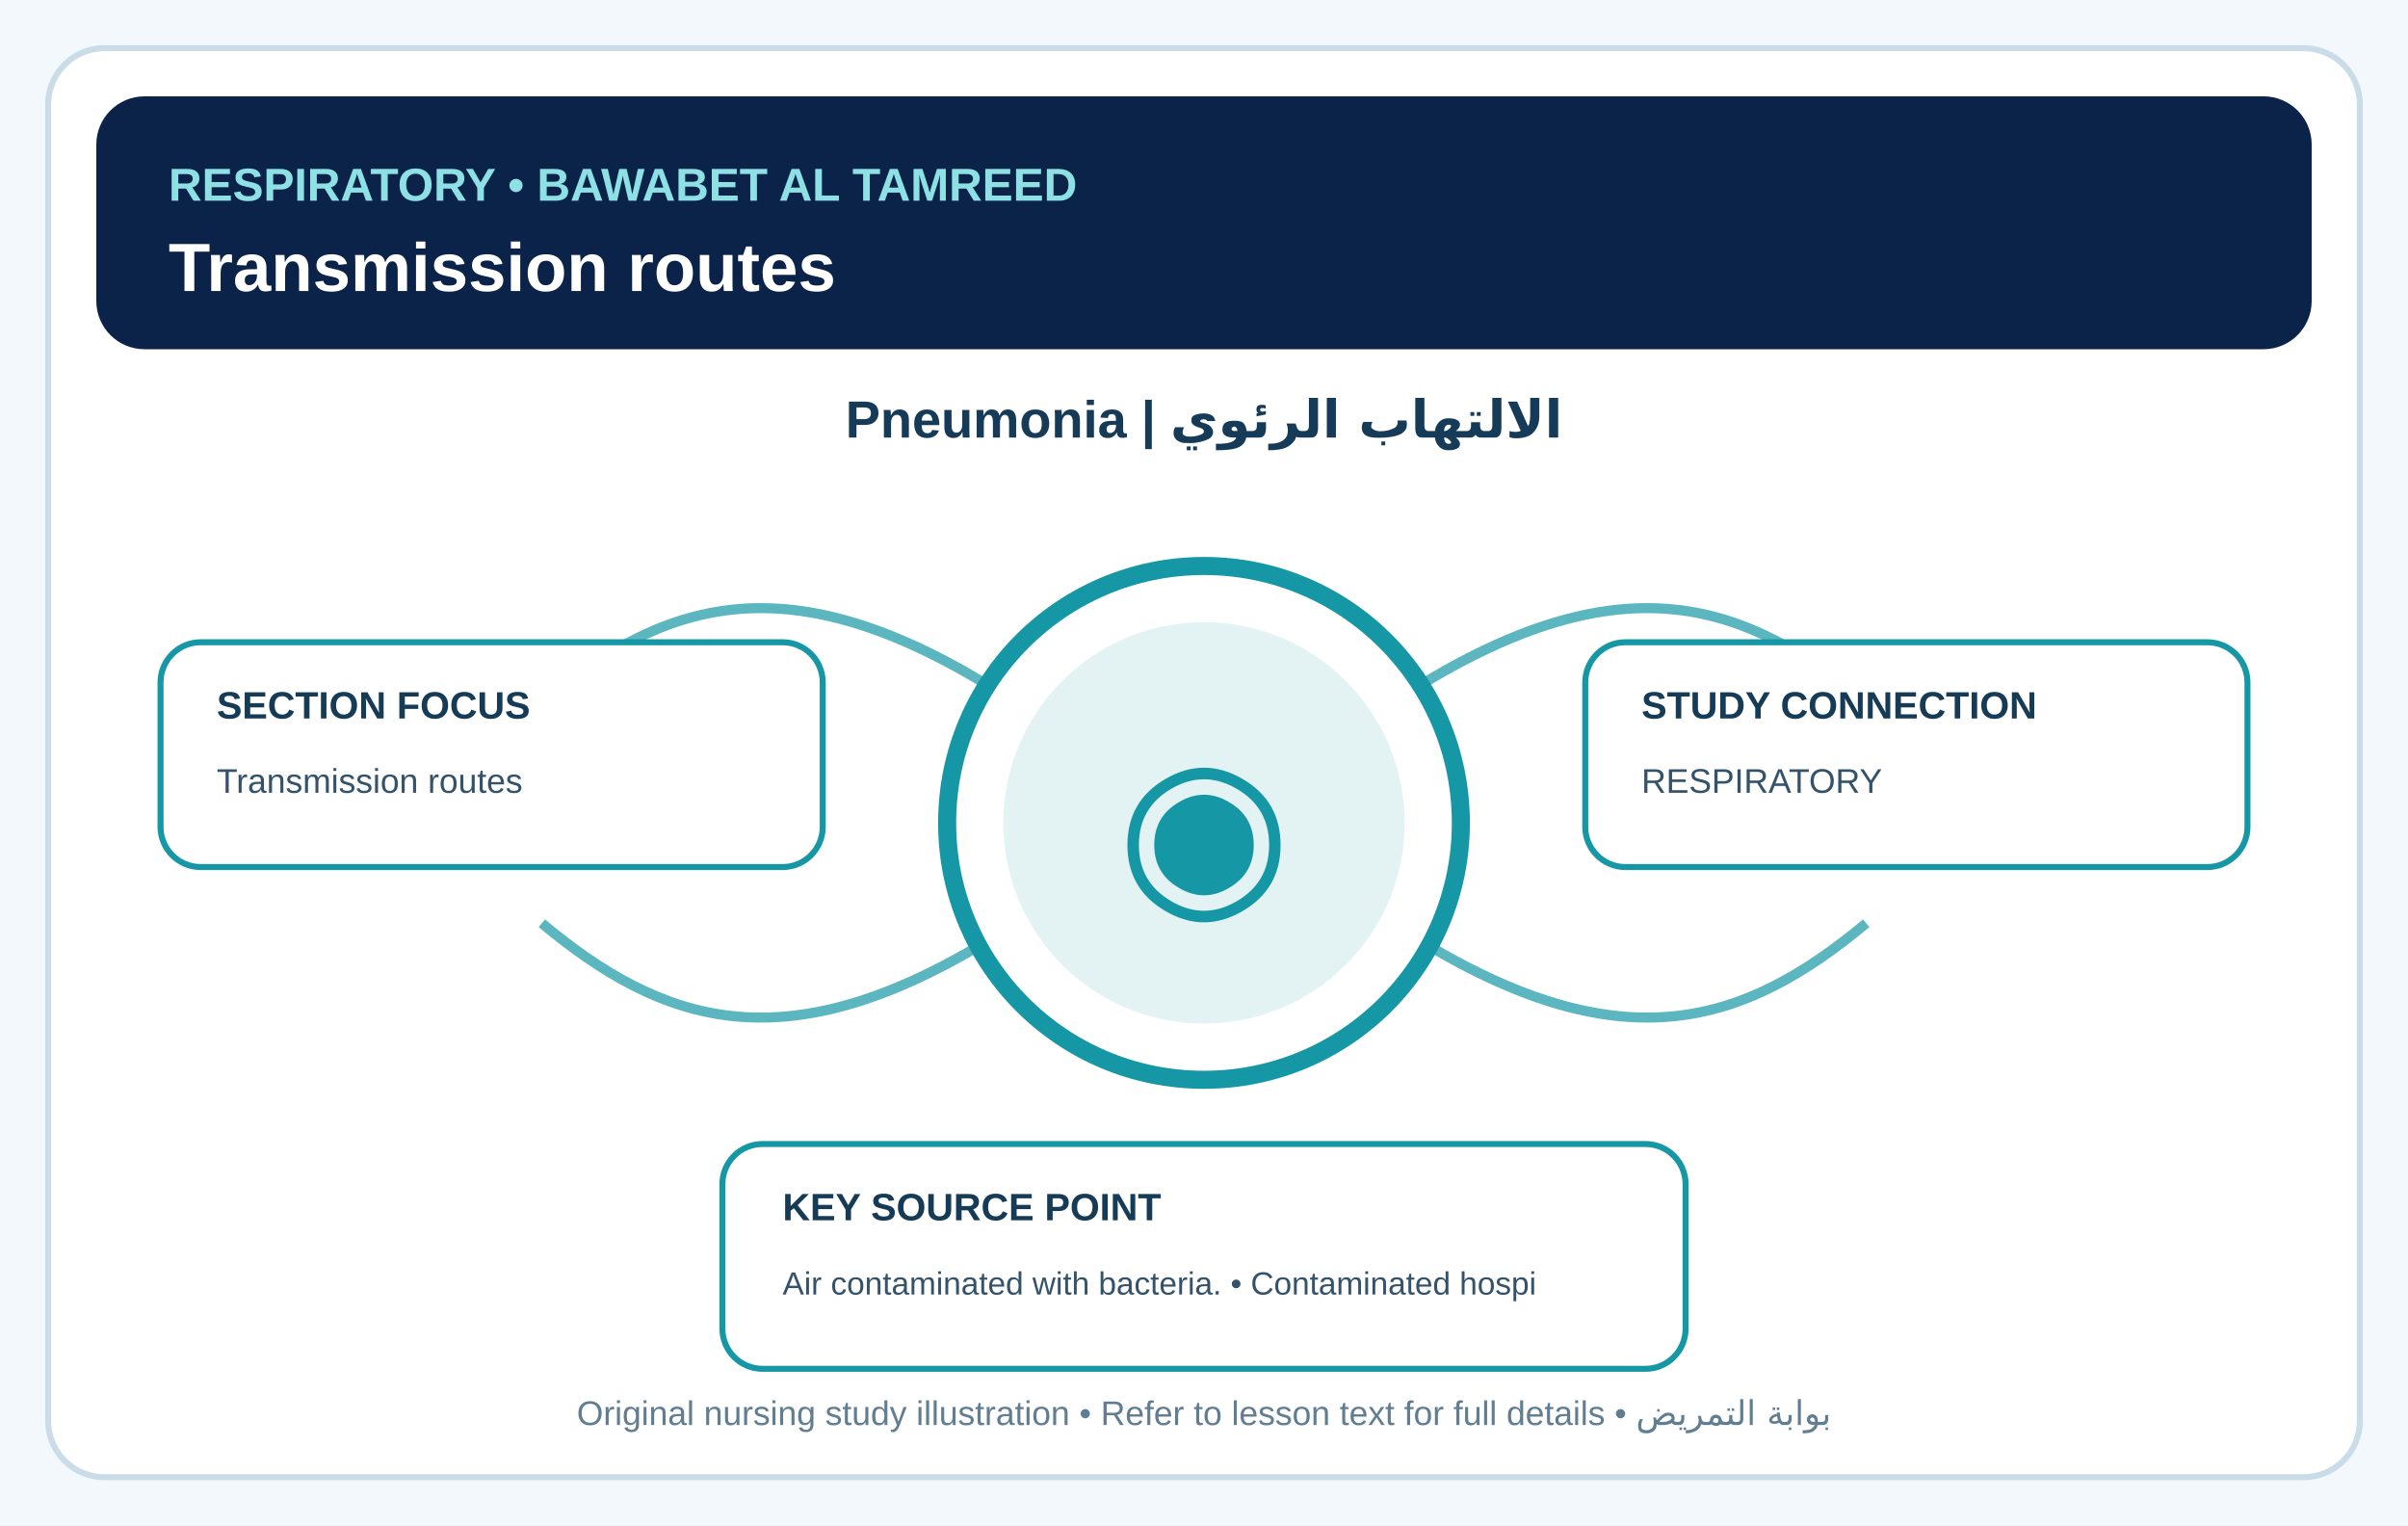
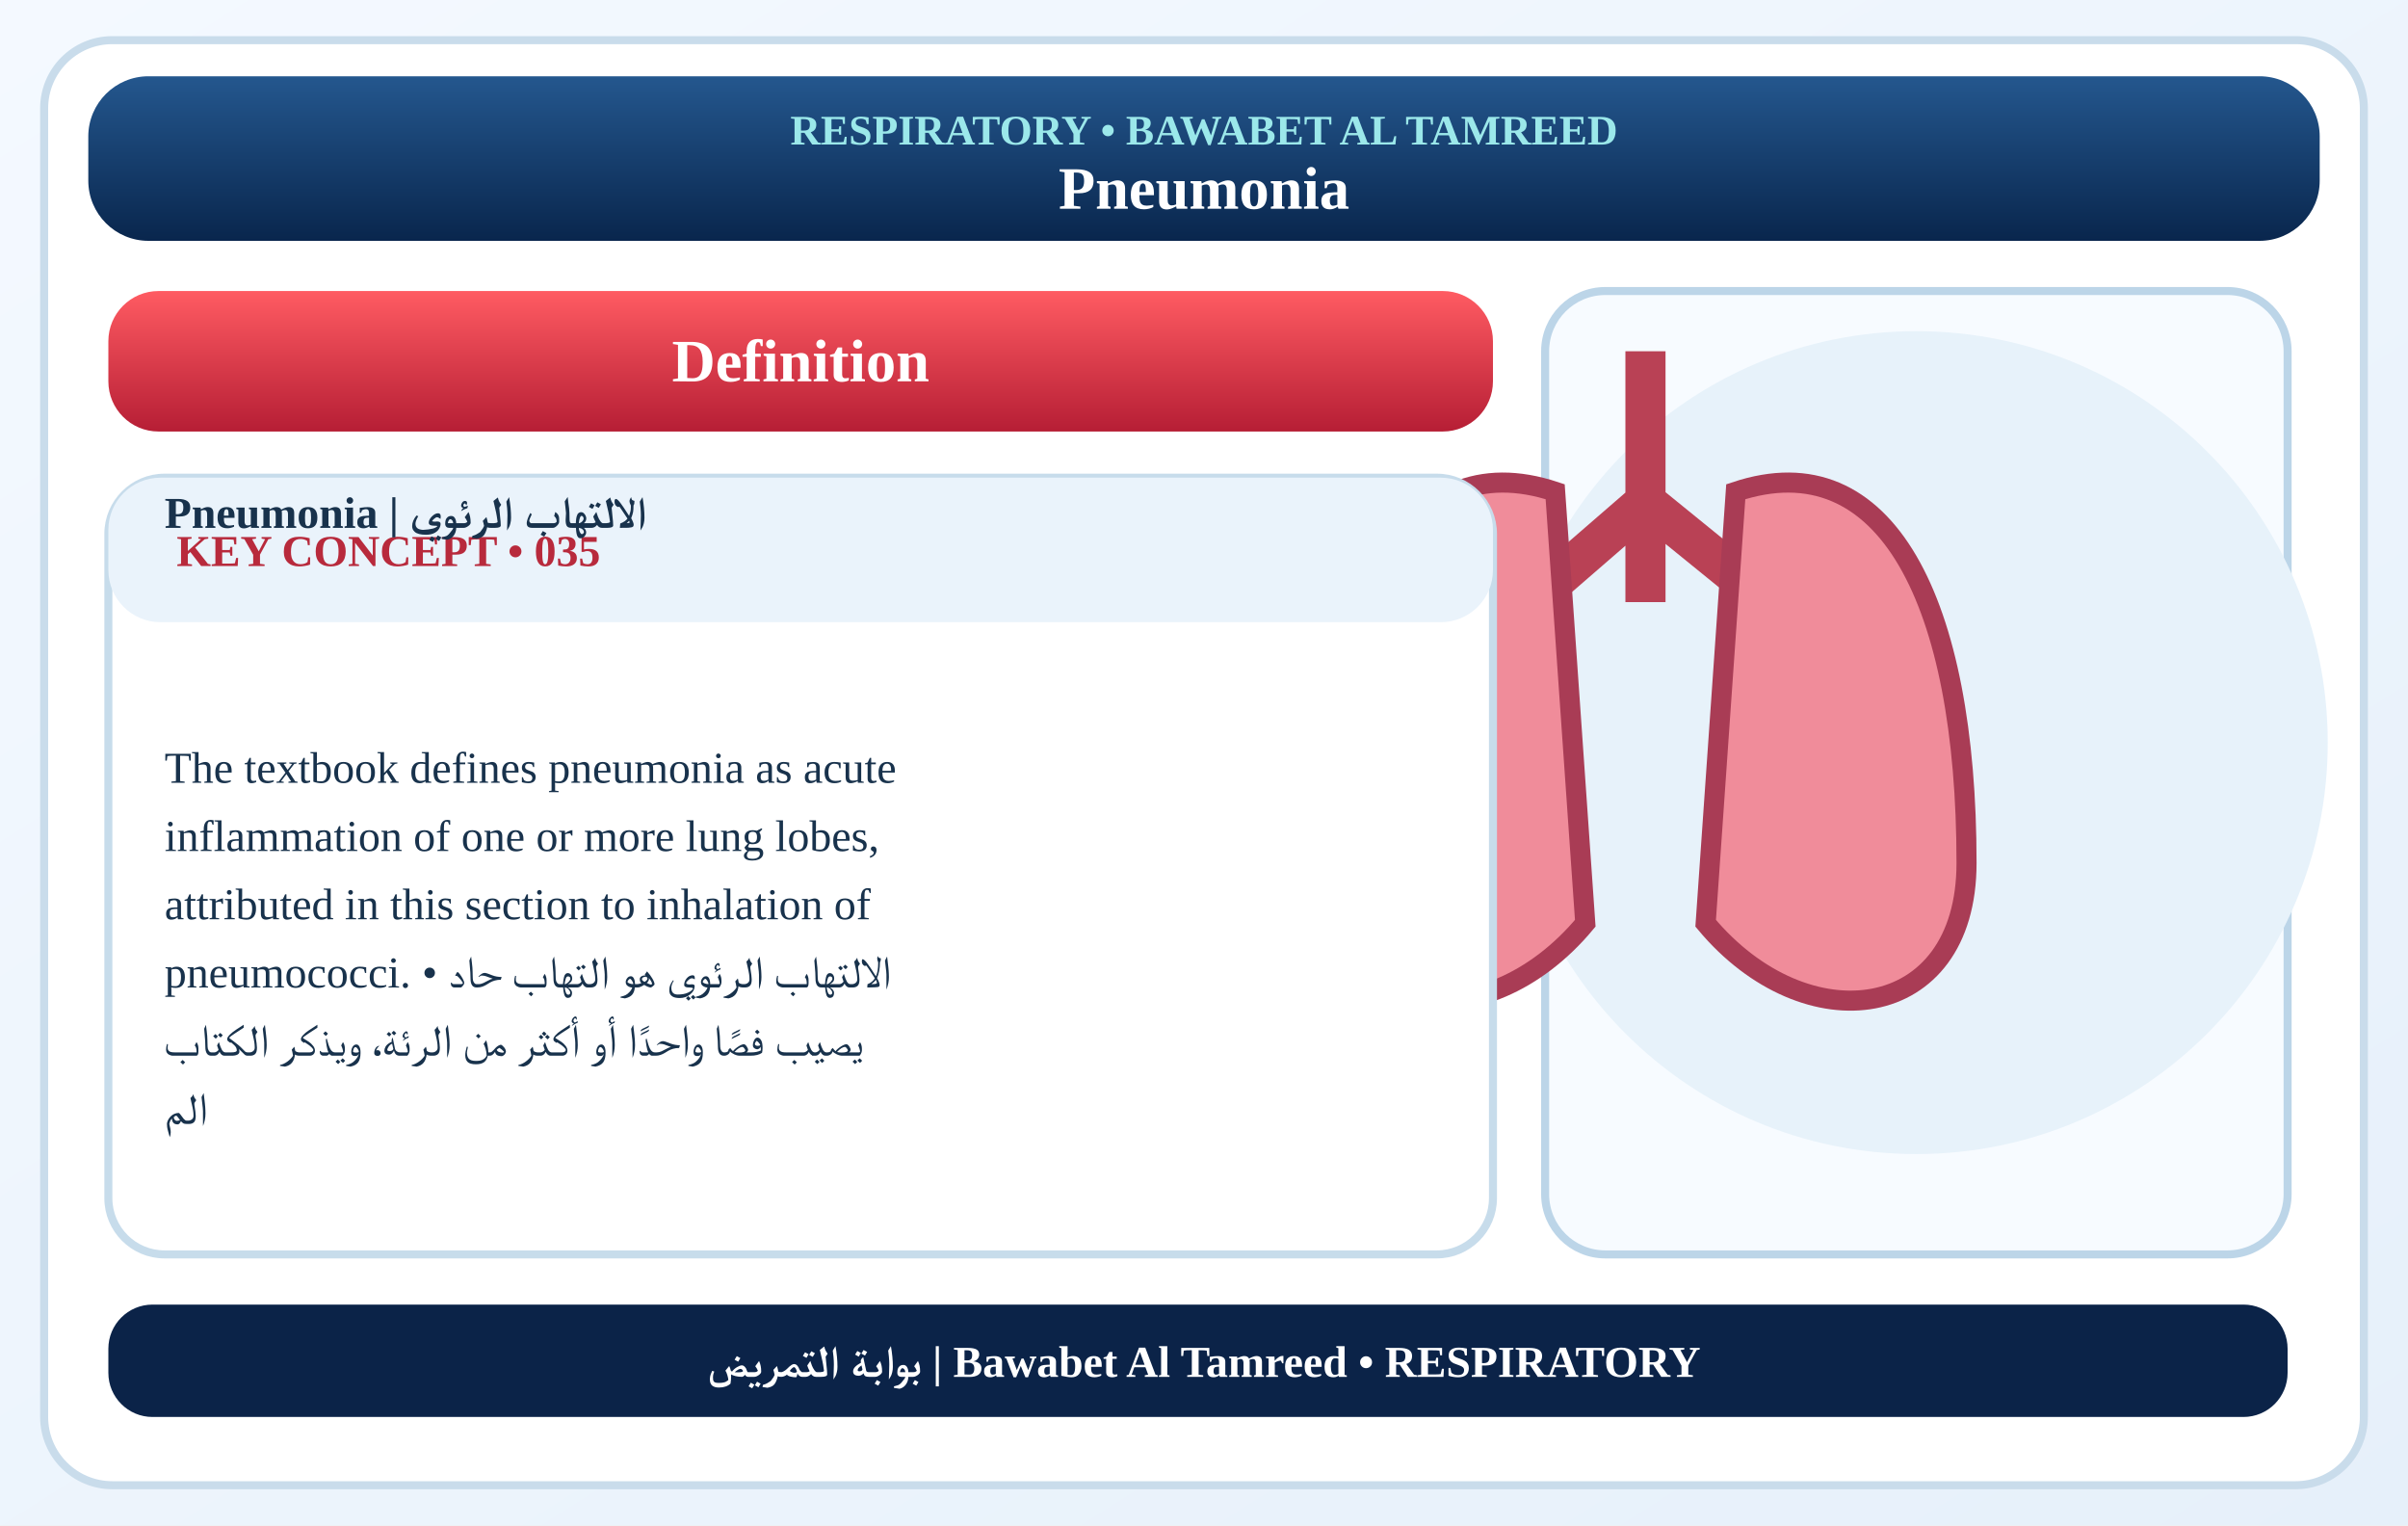
<svg xmlns="http://www.w3.org/2000/svg" width="1200" height="760" viewBox="0 0 1200 760">
-   <rect width="1200" height="760" fill="#f3f8fc" />
-   <rect x="24" y="24" width="1152" height="712" rx="28" fill="#fff" stroke="#c9dce8" stroke-width="3" />
-   <rect x="48" y="48" width="1104" height="126" rx="24" fill="#0b2348" />
-   <text x="84" y="100" fill="#8de1e4" font-family="Arial,sans-serif" font-size="23" font-weight="700">RESPIRATORY • BAWABET AL TAMREED</text>
-   <text x="84" y="145" fill="#fff" font-family="Arial,sans-serif" font-size="34" font-weight="700">Transmission routes</text>
-   <text x="600" y="218" text-anchor="middle" fill="#163b58" font-family="Arial,sans-serif" font-size="26" font-weight="700">Pneumonia | الالتهاب الرئوي</text>
-   <circle cx="600" cy="410" r="128" fill="#fff" stroke="#1597a5" stroke-width="9" />
-   <circle cx="600" cy="410" r="100" fill="#1597a5" opacity=".12" />
-   <text x="600" y="447" text-anchor="middle" fill="#1597a5" font-family="Arial,sans-serif" font-size="100" font-weight="700">◉</text>
-   <path d="M490 340 C390 280 330 300 270 350 M710 340 C810 280 870 300 930 350 M490 470 C390 530 330 510 270 460 M710 470 C810 530 870 510 930 460" fill="none" stroke="#1597a5" stroke-width="5" opacity=".7" />
-   <rect x="80" y="320" width="330" height="112" rx="20" fill="#fff" stroke="#1597a5" stroke-width="3" />
-   <text x="108" y="358" fill="#153b57" font-family="Arial,sans-serif" font-size="19" font-weight="700">SECTION FOCUS</text>
-   <text x="108" y="395" fill="#34536a" font-family="Arial,sans-serif" font-size="17">Transmission routes</text>
-   <rect x="790" y="320" width="330" height="112" rx="20" fill="#fff" stroke="#1597a5" stroke-width="3" />
-   <text x="818" y="358" fill="#153b57" font-family="Arial,sans-serif" font-size="19" font-weight="700">STUDY CONNECTION</text>
-   <text x="818" y="395" fill="#34536a" font-family="Arial,sans-serif" font-size="17">RESPIRATORY</text>
-   <rect x="360" y="570" width="480" height="112" rx="20" fill="#fff" stroke="#1597a5" stroke-width="3" />
-   <text x="390" y="608" fill="#153b57" font-family="Arial,sans-serif" font-size="19" font-weight="700">KEY SOURCE POINT</text>
-   <text x="390" y="645" fill="#34536a" font-family="Arial,sans-serif" font-size="16">Air contaminated with bacteria. • Contaminated hospi</text>
-   <text x="600" y="710" text-anchor="middle" fill="#607d91" font-family="Arial,sans-serif" font-size="17">Original nursing study illustration • Refer to lesson text for full details • بوابة التمريض</text>
+   <defs>
+     <linearGradient id="bg" x2="1" y2="1">
+       <stop stop-color="#f4f9ff" />
+       <stop offset="1" stop-color="#e6f0fa" />
+     </linearGradient>
+     <linearGradient id="navy" x2="0" y2="1">
+       <stop stop-color="#24578e" />
+       <stop offset="1" stop-color="#09264d" />
+     </linearGradient>
+     <linearGradient id="red" x2="0" y2="1">
+       <stop stop-color="#ff5b62" />
+       <stop offset="1" stop-color="#b61e35" />
+     </linearGradient>
+   </defs>
+   <rect width="1200" height="760" fill="url(#bg)" />
+   <rect x="22" y="20" width="1156" height="720" rx="34" fill="#fff" stroke="#c9dceb" stroke-width="4" />
+   <rect x="44" y="38" width="1112" height="82" rx="30" fill="url(#navy)" />
+   <text x="600" y="72" text-anchor="middle" font-size="21" font-weight="700" fill="#9be8ea">RESPIRATORY • BAWABET AL TAMREED</text>
+   <text x="600" y="104" text-anchor="middle" font-size="30" font-weight="800" fill="#fff">Pneumonia</text>
+   <rect x="54" y="145" width="690" height="70" rx="25" fill="url(#red)" />
+   <text x="399" y="190" text-anchor="middle" font-size="30" font-weight="800" fill="#fff">Definition</text>
+   <rect x="770" y="145" width="370" height="480" rx="30" fill="#f7fbff" stroke="#bcd5e8" stroke-width="4" />
+   <circle cx="955" cy="370" r="205" fill="#e7f2fa" />
+   <path d="M820 175 V300 M820 250 L745 315 M820 250 L900 315" fill="none" stroke="#b94155" stroke-width="20" />
+   <path d="M775 245 C700 220 660 300 660 430 C660 510 740 520 790 460Z M865 245 C940 220 980 300 980 430 C980 510 900 520 850 460Z" fill="#f08c9a" stroke="#a93c55" stroke-width="10" />
+   <rect x="54" y="238" width="690" height="387" rx="28" fill="#fff" stroke="#c7dceb" stroke-width="4" />
+   <rect x="54" y="238" width="690" height="72" rx="26" fill="#eaf3fb" />
+   <text x="88" y="282" font-size="22" font-weight="800" fill="#b82a3c">KEY CONCEPT • 035</text>
+   <text x="82" y="263" font-size="22" font-weight="700" fill="#18324c">Pneumonia | الالتهاب الرئوي</text>
+   <text x="82" y="390" font-size="22" fill="#18324c">The textbook defines pneumonia as acute</text>
+   <text x="82" y="424" font-size="22" fill="#18324c">inflammation of one or more lung lobes,</text>
+   <text x="82" y="458" font-size="22" fill="#18324c">attributed in this section to inhalation of</text>
+   <text x="82" y="492" font-size="22" fill="#18324c">pneumococci. • الالتهاب الرئوي هو التهاب حاد</text>
+   <text x="82" y="526" font-size="22" fill="#18324c">يصيب فصًا واحدًا أو أكثر من الرئة، ويذكر الكتاب</text>
+   <text x="82" y="560" font-size="22" fill="#18324c">الم</text>
+   <rect x="54" y="650" width="1086" height="56" rx="22" fill="#0b2348" />
+   <text x="600" y="686" text-anchor="middle" font-size="22" font-weight="700" fill="#fff">بوابة التمريض | Bawabet Al Tamreed • RESPIRATORY</text>
</svg>
